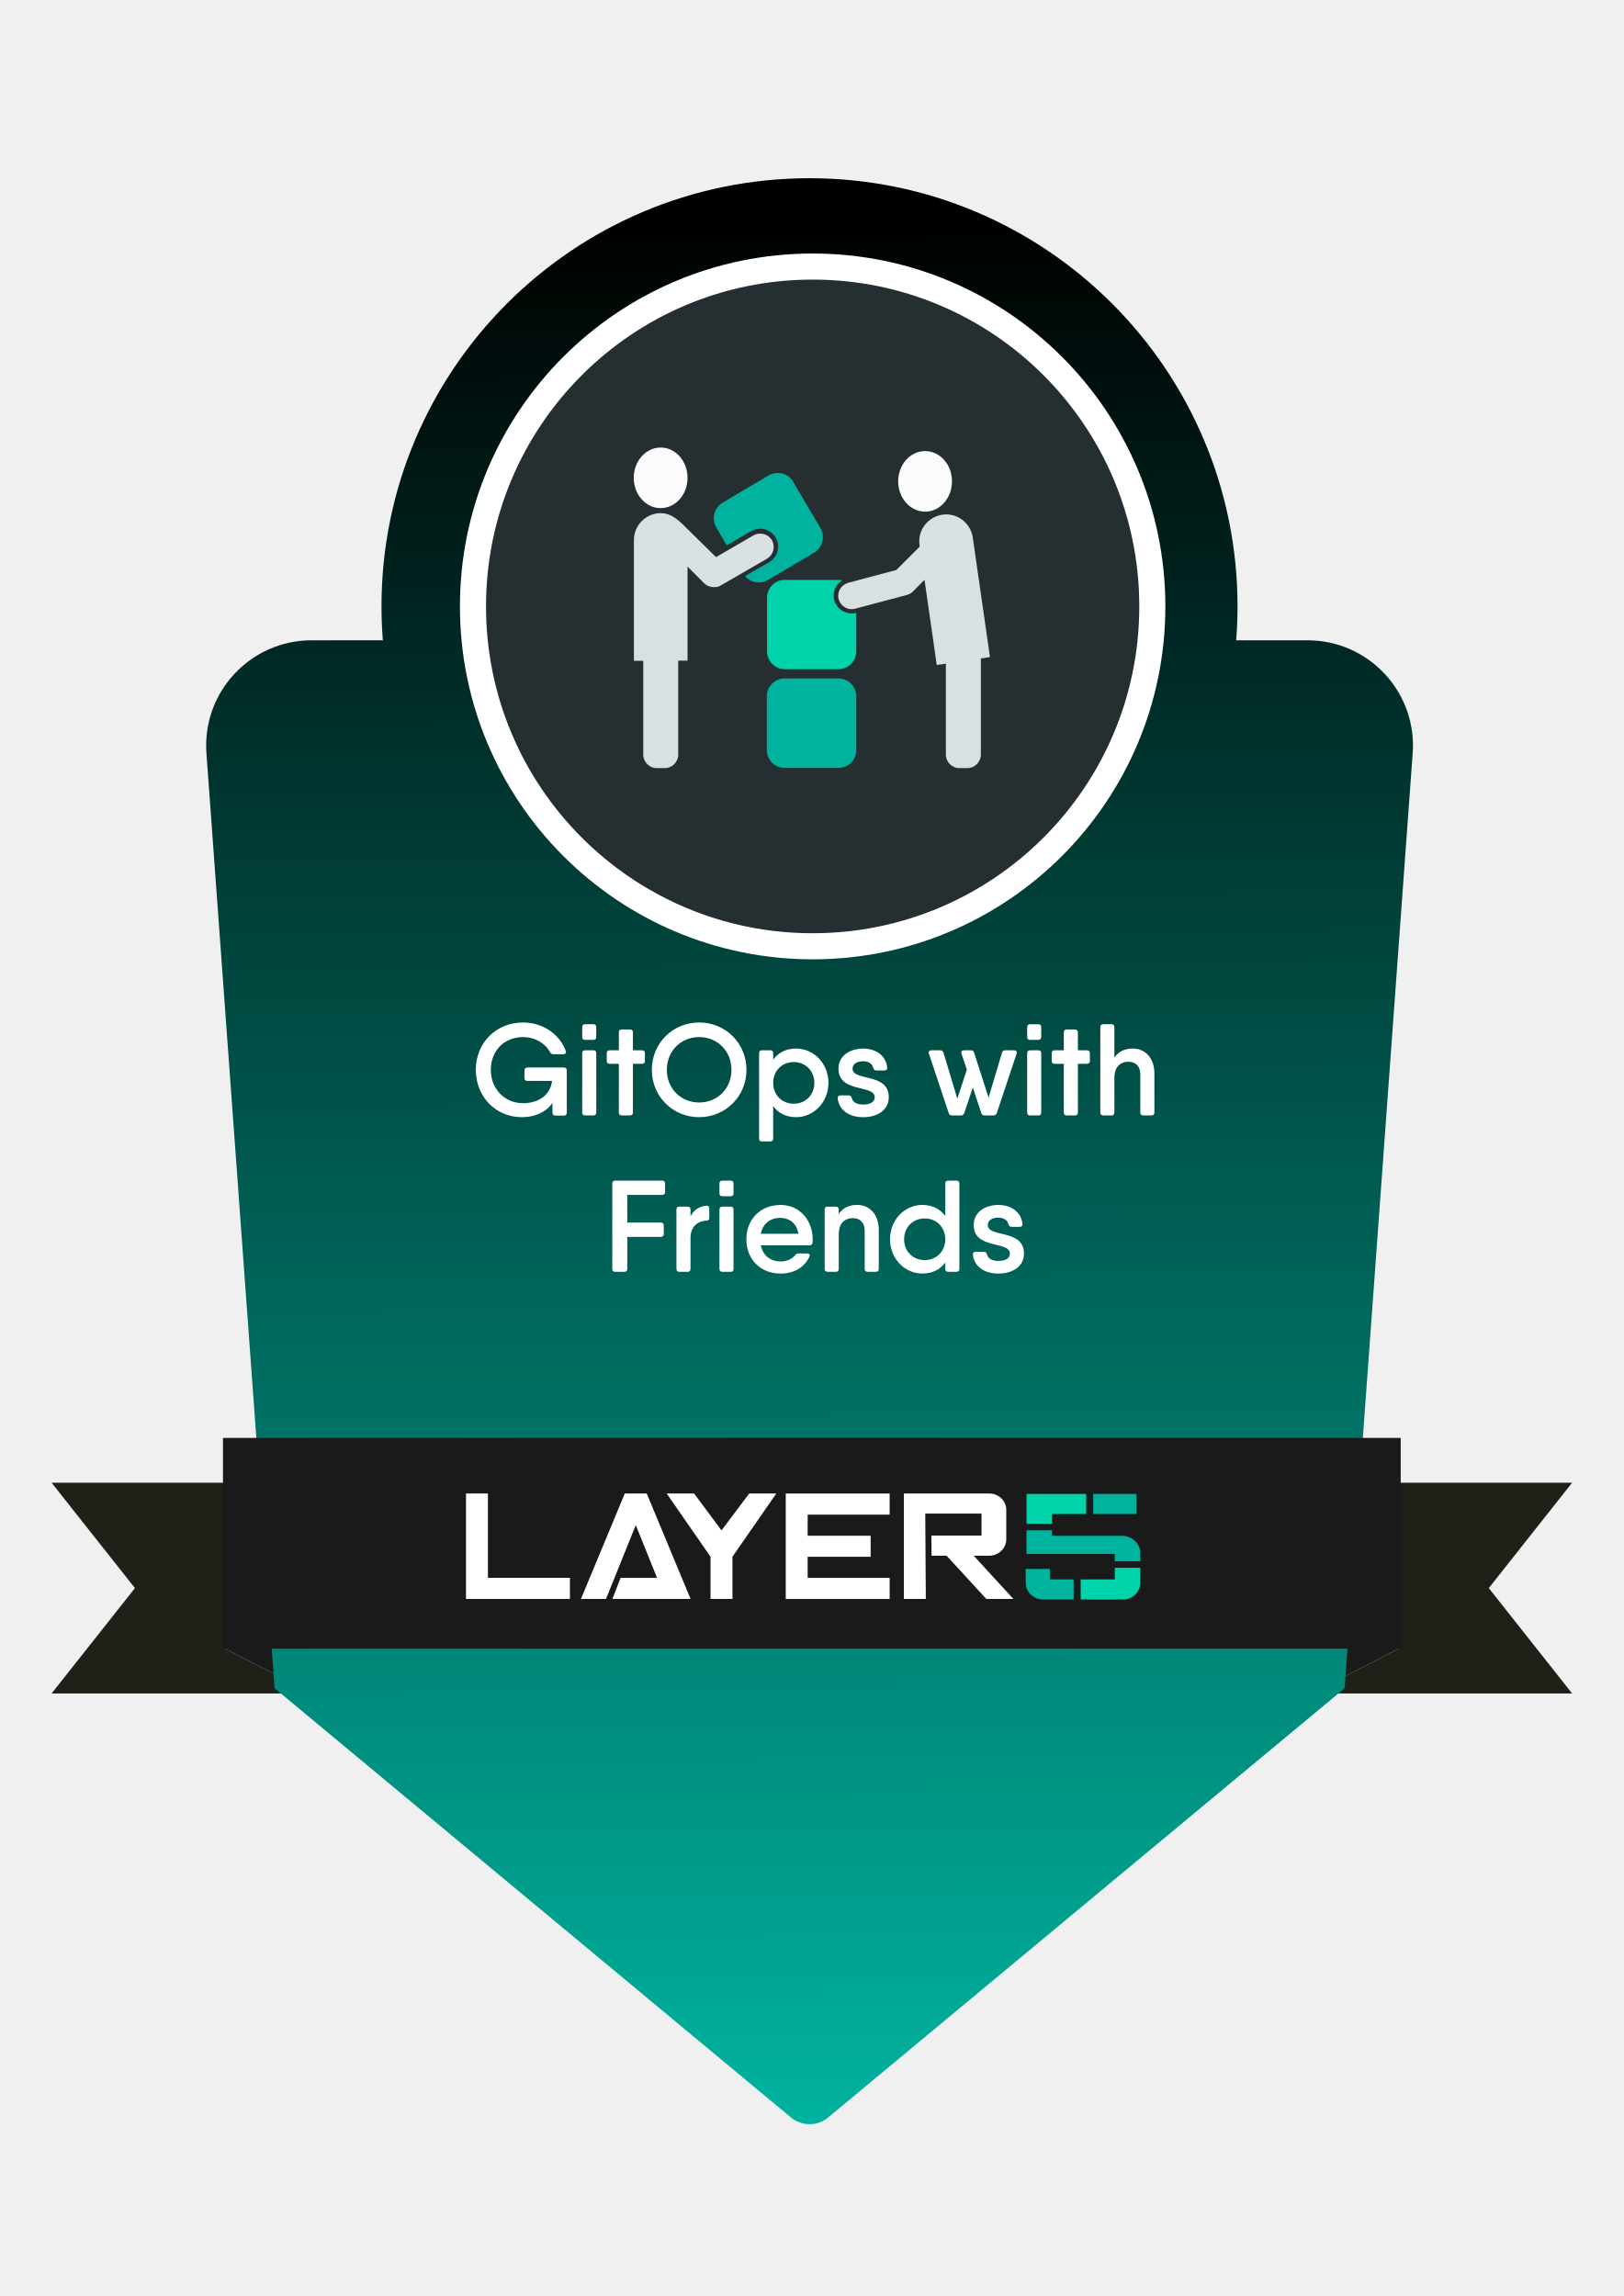
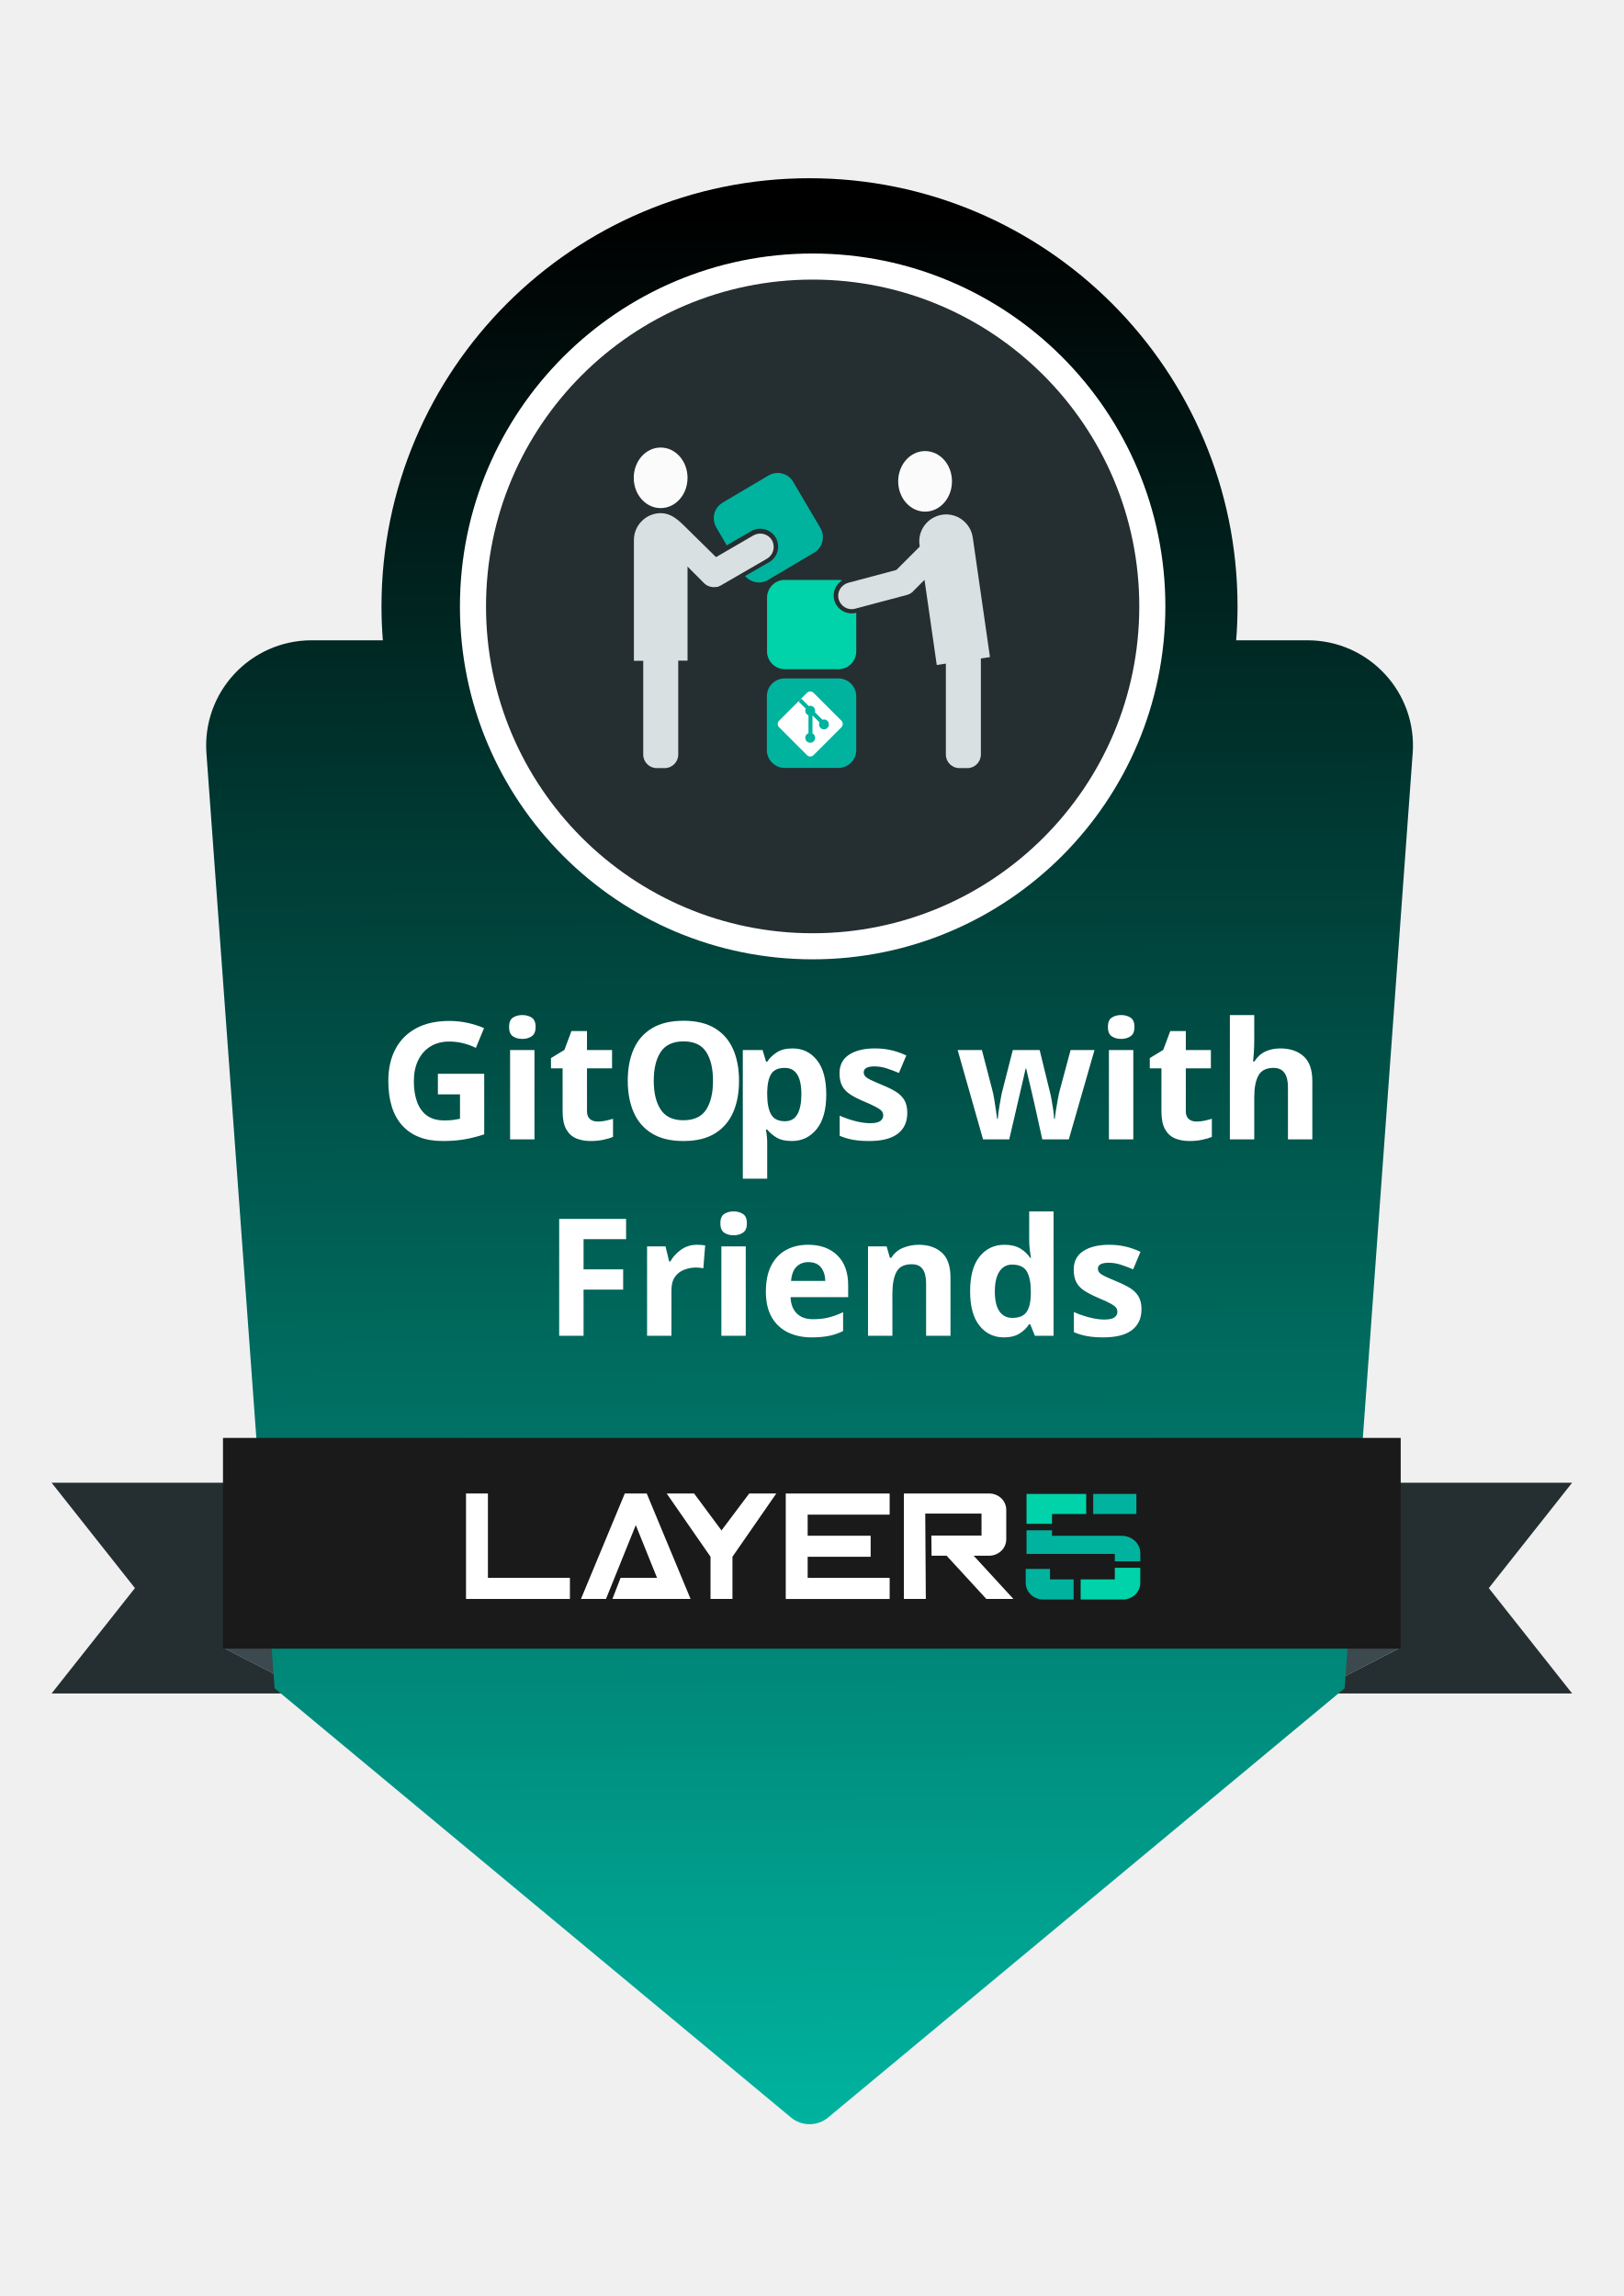
<svg xmlns="http://www.w3.org/2000/svg" id="Layer_1" data-name="Layer 1" viewBox="0 0 595.28 841.89">
  <defs>
    <style>
      .cls-1 {
        fill: #d9e0e2;
      }

      .cls-1, .cls-2, .cls-3, .cls-4 {
        fill-rule: evenodd;
      }

      .cls-5, .cls-4 {
        fill: #00b39f;
      }

      .cls-6 {
+         fill: #3c494e;
+       }
+ 
+       .cls-7, .cls-8 {
        fill: #fff;
      }

-       .cls-7, .cls-2 {
+       .cls-9, .cls-10 {
+         fill: #252e31;
+       }
+ 
+       .cls-11 {
+         letter-spacing: 0em;
+       }
+ 
+       .cls-12, .cls-2 {
        fill: #00d3a9;
      }

-       .cls-8 {
+       .cls-13 {
        clip-path: url(#clippath);
      }

-       .cls-9 {
+       .cls-14 {
        fill: #a20e30;
-       }
- 
-       .cls-10 {
-         fill: #1e2117;
      }

      .cls-3 {
        fill: #fbfbfb;
      }

-       .cls-11 {
+       .cls-15 {
        fill: none;
      }

-       .cls-12 {
-         fill: #252e31;
+       .cls-10 {
        stroke: #fff;
        stroke-width: 9.56px;
      }

-       .cls-13 {
+       .cls-16 {
        fill: #1a1a1a;
      }

-       .cls-14 {
+       .cls-17 {
        fill: url(#linear-gradient);
+       }
+ 
+       .cls-8 {
+         font-family: QanelasSoft-SemiBold, 'Qanelas Soft';
+         font-size: 60px;
+         font-weight: 600;
      }
    </style>
    <clipPath id="clippath">
-       <rect class="cls-11" x="18.91" y="65.35" width="557.46" height="713.56" />
+       <rect class="cls-15" x="18.91" y="65.35" width="557.47" height="713.56" />
    </clipPath>
    <linearGradient id="linear-gradient" x1="299" y1="778.89" x2="295.94" y2="78.81" gradientUnits="userSpaceOnUse">
      <stop offset="0" stop-color="#00b39f" />
      <stop offset="1" stop-color="#000" />
    </linearGradient>
  </defs>
  <g id="GitOps_with_Friends" data-name="GitOps with Friends">
-     <g class="cls-8">
+     <g class="cls-13">
      <g>
-         <path class="cls-13" d="m480.86,604.11v16.88l32.66-16.88h-32.66Z" />
-         <path class="cls-13" d="m114.42,620.99v-16.88h-32.66l32.66,16.88Z" />
-         <path class="cls-10" d="m576.37,543.68H18.91l30.56,38.64-30.56,38.64h95.51l-32.66-16.85h32.66v-19.02h366.44v19.02h32.66l-32.66,16.85h95.51l-30.56-38.64,30.56-38.64Z" />
-         <path class="cls-14" d="m517.9,276.32l-24.94,342.73-189.33,157.36c-3.92,3.31-9.75,3.31-13.67,0l-189.29-157.36-24.98-342.73c-1.69-22.43,16.06-41.54,38.57-41.54h26.1c-.33-4.11-.5-8.25-.5-12.42,0-86.71,70.28-157.01,156.92-157.01s156.92,70.3,156.92,157.01c0,4.17-.17,8.31-.5,12.42h26.14c22.51,0,40.26,19.11,38.57,41.54Z" />
-         <path class="cls-12" d="m297.93,346.98c68.78,0,124.53-55.81,124.53-124.62s-55.75-124.62-124.53-124.62-124.53,55.81-124.53,124.62,55.75,124.62,124.53,124.62Z" />
+         <path class="cls-6" d="m480.86,604.11v16.88l32.66-16.88h-32.66Z" />
+         <path class="cls-6" d="m114.42,620.99v-16.88h-32.66l32.66,16.88Z" />
+         <path class="cls-9" d="m576.37,543.68H18.91l30.56,38.64-30.56,38.64h95.51l-32.66-16.85h32.66v-19.02h366.44v19.02h32.66l-32.66,16.85h95.51l-30.56-38.64,30.56-38.64Z" />
+         <path class="cls-17" d="m517.9,276.32l-24.94,342.73-189.33,157.36c-3.92,3.31-9.75,3.31-13.67,0l-189.29-157.36-24.98-342.73c-1.69-22.43,16.06-41.54,38.57-41.54h26.1c-.33-4.11-.5-8.25-.5-12.42,0-86.71,70.28-157.01,156.92-157.01s156.92,70.3,156.92,157.01c0,4.17-.17,8.31-.5,12.42h26.14c22.51,0,40.26,19.11,38.57,41.54Z" />
+         <path class="cls-10" d="m297.93,346.98c68.78,0,124.53-55.81,124.53-124.62s-55.75-124.62-124.53-124.62-124.53,55.81-124.53,124.62,55.75,124.62,124.53,124.62Z" />
        <g>
          <path class="cls-3" d="m242.2,164.1c5.44,0,9.86,4.94,9.86,11.12s-4.42,11.09-9.86,11.09-9.86-4.94-9.86-11.09,4.42-11.12,9.86-11.12Z" />
          <path class="cls-1" d="m235.82,242.24v34.47c0,2.71,2.25,4.94,4.93,4.94h2.97c2.68,0,4.93-2.23,4.93-4.94v-34.47h3.41v-34.5l6.09,6.12c1.16,1.15,2.83,1.59,4.35,1.37h.36c.44-.06.87-.29,1.31-.51l17.04-9.87c2.32-1.37,3.12-4.36,1.81-6.75-1.38-2.33-4.35-3.12-6.74-1.82l-13.78,8-12.26-12.07c-2.18-2.1-4.71-4.05-7.98-4.05-5.44,0-9.86,4.43-9.86,9.87v44.28h3.41v-.06Z" />
          <path class="cls-1" d="m310.94,213.7l17.69-4.71,8.56-8.57-.07-.51c-.8-5.38,2.97-10.38,8.34-11.18,5.36-.8,10.37,2.96,11.17,8.35l6.31,43.86-3.34.51v35.26c0,2.71-2.25,4.94-4.93,4.94h-2.97c-2.69,0-4.93-2.23-4.93-4.94v-33.38l-3.34.51-4.49-31.22-3.84,3.85c-.65.8-1.52,1.37-2.54,1.66l-19.07,5.07c-2.61.73-5.29-.86-6.02-3.47-.73-2.61.87-5.29,3.48-6.02Z" />
          <path class="cls-3" d="m339.15,165.4c-5.44,0-9.86,4.94-9.86,11.09s4.42,11.12,9.86,11.12,9.86-4.94,9.86-11.12-4.42-11.09-9.86-11.09Z" />
          <path class="cls-5" d="m307.39,248.77h-19.72c-3.6,0-6.53,2.93-6.53,6.53v19.75c0,3.6,2.92,6.53,6.53,6.53h19.72c3.6,0,6.53-2.93,6.53-6.53v-19.75c0-3.6-2.92-6.53-6.53-6.53Z" />
          <path class="cls-2" d="m287.67,212.64h19.65c.51,0,.94.06,1.45.16-2.39,1.43-3.7,4.43-2.9,7.26.94,3.47,4.57,5.57,8.05,4.65v14.14c0,3.63-2.97,6.53-6.53,6.53h-19.65c-3.63,0-6.53-2.96-6.53-6.53v-19.69c0-3.63,2.97-6.53,6.53-6.53h-.07Z" />
          <path class="cls-4" d="m264.82,184.36l16.97-10.03c3.12-1.82,7.18-.8,8.99,2.33l10.01,16.98c1.81,3.12.8,7.2-2.32,9.02l-16.97,10.03c-2.83,1.66-6.31.92-8.34-1.47l8.85-5.1c3.12-1.82,4.21-5.86,2.39-8.98-1.81-3.12-5.87-4.21-8.99-2.39l-8.99,5.22-3.84-6.63c-1.81-3.12-.8-7.17,2.32-8.98h-.07Z" />
        </g>
-         <path class="cls-9" d="m114.42,585.09v18.99h366.44v-18.99H114.42Z" />
-         <path class="cls-13" d="m513.52,604.53H81.75v-77.28h431.77v77.28Z" />
-         <path class="cls-6" d="m178.89,547.63h-8.04v38.67h38.09v-7.74h-30.06v-30.93Z" />
-         <path class="cls-6" d="m229.06,547.63l-16.07,38.67h9.17l10.93-27.08,7.79,19.34h-13.36l-3,7.74h28.66l-16.08-38.67h-8.03Z" />
-         <path class="cls-6" d="m264.51,561.17l-10.04-13.54h-10.05l16.07,23.19v15.48h8.04v-15.48l16.07-23.19h-9.92l-10.17,13.54Z" />
-         <path class="cls-6" d="m288.07,553.72v32.59h38.09v-7.74h-30.06v-7.74h23.09v-7.71h-23.09v-7.74h30.06v-7.74h-38.09v6.08Z" />
-         <path class="cls-6" d="m339.22,554.99h20.62v8.06h-18.39l.08,7.39h5.51l14.57,15.86h9.92l-14.57-15.86h5.71c.82,0,1.63-.16,2.39-.48.76-.29,1.45-.73,2.03-1.31.58-.54,1.04-1.21,1.35-1.94.31-.73.47-1.5.47-2.29v-10.8c0-1.59-.66-3.12-1.83-4.24-1.17-1.11-2.76-1.75-4.42-1.75h-31.28v38.67h8.04l-.21-31.31Z" />
+         <g id="Git">
+           <path class="cls-7" d="m285.63,266.67c-.66-.66-.66-1.74,0-2.41l10.22-10.22c.66-.66,1.74-.66,2.41,0l10.22,10.22c.66.66.66,1.74,0,2.41l-10.22,10.22c-.66.66-1.74.66-2.41,0l-10.22-10.22Z" />
+           <path class="cls-5" d="m293.77,256.14l-1.04,1.04,2.67,2.67c-.11.23-.17.49-.17.76,0,.77.49,1.44,1.17,1.69v6.54c-.68.26-1.17.92-1.17,1.69,0,1,.81,1.81,1.81,1.81s1.81-.81,1.81-1.81c0-.7-.4-1.31-.98-1.61v-6.61l2.56,2.56c-.1.23-.16.48-.16.75,0,1,.81,1.81,1.81,1.81s1.81-.81,1.81-1.81-.81-1.81-1.81-1.81c-.19,0-.38.03-.56.09l-2.75-2.75c.05-.17.08-.35.08-.54,0-1-.81-1.81-1.81-1.81-.19,0-.37.03-.54.08l-2.74-2.74Z" />
+         </g>
+         <path class="cls-14" d="m114.42,585.09v18.99h366.44v-18.99H114.42Z" />
+         <path class="cls-16" d="m513.52,604.53H81.75v-77.28h431.77v77.28Z" />
+         <path class="cls-7" d="m178.89,547.63h-8.04v38.67h38.09v-7.74h-30.06v-30.93Z" />
+         <path class="cls-7" d="m229.06,547.63l-16.07,38.67h9.17l10.93-27.08,7.79,19.34h-13.36l-3,7.74h28.66l-16.08-38.67h-8.03Z" />
+         <path class="cls-7" d="m264.51,561.17l-10.04-13.54h-10.05l16.07,23.19v15.48h8.04v-15.48l16.07-23.19h-9.92l-10.17,13.54Z" />
+         <path class="cls-7" d="m288.07,553.72v32.59h38.09v-7.74h-30.06v-7.74h23.09v-7.71h-23.09v-7.74h30.06v-7.74h-38.09v6.08Z" />
+         <path class="cls-7" d="m339.22,554.99h20.62v8.06h-18.39l.08,7.39h5.51l14.57,15.86h9.92l-14.57-15.86h5.71c.82,0,1.63-.16,2.39-.48.76-.29,1.45-.73,2.03-1.31.58-.54,1.04-1.21,1.35-1.94.31-.73.47-1.5.47-2.29v-10.8c0-1.59-.66-3.12-1.83-4.24-1.17-1.11-2.76-1.75-4.42-1.75h-31.28v38.67h8.04l-.21-31.31Z" />
        <path class="cls-5" d="m416.62,547.79h-15.83v7.36h15.83v-7.36Z" />
        <path class="cls-5" d="m418.06,572.51v-3.03c0-3.5-3.06-6.34-6.86-6.34h-25.51v-2.01h-9.35v8.67h32.37v2.71h9.35Z" />
-         <path class="cls-7" d="m385.69,558.75v-3.6h12.52v-7.36h-21.87v10.96h9.35Z" />
-         <path class="cls-7" d="m408.71,574.87v4.27h-12.52v7.36h15.43c1.67,0,3.29-.61,4.49-1.72,1.2-1.12,1.9-2.64,1.93-4.27v-5.64h-9.33Z" />
+         <path class="cls-12" d="m385.69,558.75v-3.6h12.52v-7.36h-21.87v10.96h9.35Z" />
+         <path class="cls-12" d="m408.71,574.87v4.27h-12.52v7.36h15.43c1.67,0,3.29-.61,4.49-1.72,1.2-1.12,1.9-2.64,1.93-4.27v-5.64h-9.33Z" />
        <path class="cls-5" d="m384.95,575.28v3.85h8.66v7.36h-11.14c-1.67.03-3.29-.61-4.49-1.72-1.2-1.12-1.9-2.64-1.93-4.27v-5.22h8.9Z" />
-         <path class="cls-6" d="m206.75,391.42v.03c.67,0,1.05.38,1.05,1.05v15.45c0,.7-.38,1.12-1.05,1.12h-3.11c-.72,0-1.1-.41-1.1-1.12v-3.5c-2.44,3.44-6.5,5.19-11.23,5.19-9.7,0-16.87-7.64-16.87-17.36s7.26-17.36,17.35-17.36c7.26,0,13.47,4.4,15.62,10.42.29.73-.1,1.21-.86,1.21h-3.68c-.57,0-.96-.25-1.24-.76-1.67-3.22-5.5-5.51-9.84-5.51-7.07,0-11.85,5.13-11.85,12.01s4.92,12.23,11.85,12.23c5.16,0,9.94-2.58,10.61-8.19h-9.03c-.72,0-1.1-.38-1.1-1.05v-2.77c0-.7.38-1.08,1.1-1.08h13.38Zm7.79-10.13c-.72,0-1.1-.38-1.1-1.05v-3.6c0-.7.38-1.08,1.1-1.08h3.01c.67,0,1.05.38,1.05,1.08v3.6c0,.67-.38,1.05-1.05,1.05h-3.01Zm0,27.71c-.72,0-1.1-.38-1.1-1.05v-21.76c0-.7.38-1.08,1.1-1.08h3.01c.67,0,1.05.38,1.05,1.08v21.76c0,.67-.38,1.05-1.05,1.05h-3.01Zm20.8-23.89c.72,0,1.1.38,1.1,1.08v2.83c0,.67-.38,1.05-1.1,1.05h-3.3v17.87c0,.67-.38,1.05-1.1,1.05h-3.01c-.67,0-1.05-.38-1.05-1.05v-17.87h-3.34c-.72,0-1.1-.38-1.1-1.05v-2.83c0-.7.38-1.08,1.1-1.08h3.34v-6.56c0-.7.38-1.08,1.05-1.08h3.01c.72,0,1.1.38,1.1,1.08v6.56h3.3Zm20.98,24.53c-9.7,0-17.35-7.64-17.35-17.36s7.65-17.36,17.35-17.36,17.35,7.64,17.35,17.36-7.69,17.36-17.35,17.36Zm0-5.38c6.69,0,11.85-5.1,11.85-11.98s-5.16-12.01-11.85-12.01-11.85,5.13-11.85,12.01,5.16,11.98,11.85,11.98Zm35.55-19.78c6.5,0,11.85,5.51,11.85,12.58s-5.35,12.58-11.85,12.58c-3.77,0-6.59-1.56-8.41-4.05v11.91c0,.67-.38,1.05-1.05,1.05h-3.01c-.72,0-1.1-.38-1.1-1.05v-31.31c0-.7.38-1.08,1.1-1.08h3.01c.67,0,1.05.38,1.05,1.08v2.36c1.82-2.48,4.63-4.08,8.41-4.08Zm-.86,20.23c4.3,0,7.55-3.22,7.55-7.64s-3.25-7.64-7.55-7.64-7.55,3.19-7.55,7.64,3.25,7.64,7.55,7.64Zm21.55-12.87c0,4.78,13.28,1.34,13.28,10.48,0,4.68-4.11,7.33-9.41,7.33-4.87,0-8.79-2.36-9.32-6.91-.05-.7.38-1.08,1.05-1.08h2.96c.67,0,.91.35,1.15.96.43,1.72,2.1,2.39,4.16,2.39,2.53,0,4.25-.86,4.25-2.68,0-4.78-13.28-1.4-13.28-10.48,0-4.68,4.11-7.36,9.03-7.36,4.49,0,8.31,2.36,8.84,6.88.1.76-.33,1.15-1.05,1.15h-2.96c-.62,0-.91-.38-1.15-.99-.38-1.69-1.96-2.39-3.68-2.39-2.15,0-3.87.89-3.87,2.71Zm59.28-6.72h-.05c.76,0,1.15.48.91,1.24l-7.26,21.79c-.19.57-.67.86-1.24.86h-3.2c-.62,0-1.05-.29-1.24-.86l-3.11-9.37-3.15,9.37c-.19.57-.67.86-1.24.86h-3.2c-.62,0-1.05-.29-1.24-.86l-7.26-21.79c-.24-.76.1-1.24.86-1.24h3.3c.57,0,1,.29,1.19.89l5.06,16.88,3.49-10.67-1.96-5.86c-.24-.76.14-1.24.91-1.24h2.53c.62,0,1,.29,1.19.89l5.3,16.44,4.92-16.44c.19-.61.57-.89,1.19-.89h3.3Zm5.83-3.82c-.72,0-1.1-.38-1.1-1.05v-3.6c0-.7.38-1.08,1.1-1.08h3.01c.67,0,1.05.38,1.05,1.08v3.6c0,.67-.38,1.05-1.05,1.05h-3.01Zm0,27.71c-.72,0-1.1-.38-1.1-1.05v-21.76c0-.7.38-1.08,1.1-1.08h3.01c.67,0,1.05.38,1.05,1.08v21.76c0,.67-.38,1.05-1.05,1.05h-3.01Zm20.8-23.89c.72,0,1.1.38,1.1,1.08v2.83c0,.67-.38,1.05-1.1,1.05h-3.3v17.87c0,.67-.38,1.05-1.1,1.05h-3.01c-.67,0-1.05-.38-1.05-1.05v-17.87h-3.34c-.72,0-1.1-.38-1.1-1.05v-2.83c0-.7.38-1.08,1.1-1.08h3.34v-6.56c0-.7.38-1.08,1.05-1.08h3.01c.72,0,1.1.38,1.1,1.08v6.56h3.3Zm16.87-.64c4.44,0,7.88,3.41,7.88,9.14v14.33c0,.67-.38,1.05-1.05,1.05h-3.01c-.72,0-1.1-.38-1.1-1.05v-14.02c0-3.09-1.86-4.62-4.35-4.62-2.72,0-5.16,1.62-5.16,5.96v12.68c0,.67-.38,1.05-1.05,1.05h-3.01c-.72,0-1.1-.38-1.1-1.05v-31.31c0-.7.38-1.08,1.1-1.08h3.01c.67,0,1.05.38,1.05,1.08v11.18c1.53-2.33,3.87-3.34,6.79-3.34Zm-172.61,48.42c.72,0,1.1.38,1.1,1.08v3.12c0,.67-.38,1.05-1.1,1.05h-12.76v10.13h12.28c.72,0,1.1.38,1.1,1.05v3.09c0,.73-.38,1.12-1.1,1.12h-12.28v11.75c0,.67-.38,1.05-1.1,1.05h-3.34c-.67,0-1.05-.38-1.05-1.05v-31.31c0-.7.38-1.08,1.05-1.08h17.2Zm16.2,9.21c.72-.09,1.1.35,1.1,1.02v3.38c0,.67-.29,1.05-.81,1.05-3.11.09-6.07,1.82-6.07,6.53v11.21c0,.67-.38,1.05-1.1,1.05h-3.01c-.67,0-1.05-.38-1.05-1.05v-21.76c0-.7.38-1.08,1.05-1.08h3.01c.72,0,1.1.38,1.1,1.08v2.48c1.24-2.48,3.34-3.66,5.78-3.92Zm5.93-3.47c-.72,0-1.1-.38-1.1-1.05v-3.6c0-.7.38-1.08,1.1-1.08h3.01c.67,0,1.05.38,1.05,1.08v3.6c0,.67-.38,1.05-1.05,1.05h-3.01Zm0,27.71c-.72,0-1.1-.38-1.1-1.05v-21.76c0-.7.38-1.08,1.1-1.08h3.01c.67,0,1.05.38,1.05,1.08v21.76c0,.67-.38,1.05-1.05,1.05h-3.01Zm21.28-24.53c7.12,0,11.8,5.73,11.8,12.61,0,.45,0,.83-.05,1.21-.05.67-.48.99-1.15.99h-17.82c.81,3.92,3.73,5.93,7.36,5.93,2.29,0,4.16-.96,5.21-2.29.38-.41.72-.67,1.29-.67h3.06c.81,0,1.24.48.91,1.15-1.72,3.89-5.64,6.24-10.51,6.24-7.65,0-12.61-5.42-12.61-12.58s5.02-12.58,12.52-12.58Zm-7.22,10.58h13.81c-.67-4.08-3.58-5.83-6.64-5.83-3.87,0-6.45,2.23-7.17,5.83Zm35.37-10.58c4.44,0,7.88,3.41,7.88,9.14v14.33c0,.67-.38,1.05-1.05,1.05h-3.01c-.72,0-1.1-.38-1.1-1.05v-14.02c0-3.09-1.86-4.62-4.35-4.62-2.72,0-5.16,1.62-5.16,5.96v12.68c0,.67-.38,1.05-1.05,1.05h-3.01c-.72,0-1.1-.38-1.1-1.05v-21.76c0-.7.38-1.08,1.1-1.08h3.01c.67,0,1.05.38,1.05,1.08v1.62c1.53-2.33,3.87-3.34,6.79-3.34Zm36.33-8.92c.72,0,1.1.38,1.1,1.08v31.31c0,.67-.38,1.05-1.1,1.05h-3.01c-.67,0-1.05-.38-1.05-1.05v-2.36c-1.82,2.48-4.63,4.05-8.41,4.05-6.5,0-11.85-5.48-11.85-12.58s5.35-12.58,11.85-12.58c3.77,0,6.59,1.59,8.41,4.08v-11.91c0-.7.38-1.08,1.05-1.08h3.01Zm-11.61,29.15c4.3,0,7.55-3.22,7.55-7.64s-3.25-7.64-7.55-7.64-7.55,3.19-7.55,7.64,3.25,7.64,7.55,7.64Zm23.12-12.87c0,4.78,13.28,1.34,13.28,10.48,0,4.68-4.11,7.33-9.41,7.33-4.87,0-8.79-2.36-9.32-6.91-.05-.7.38-1.08,1.05-1.08h2.96c.67,0,.91.35,1.15.96.43,1.72,2.1,2.39,4.16,2.39,2.53,0,4.25-.86,4.25-2.68,0-4.78-13.28-1.4-13.28-10.48,0-4.68,4.11-7.36,9.03-7.36,4.49,0,8.31,2.36,8.84,6.88.1.76-.33,1.15-1.05,1.15h-2.96c-.62,0-.91-.38-1.15-.99-.38-1.69-1.96-2.39-3.68-2.39-2.15,0-3.87.89-3.87,2.71Z" />
+         <text class="cls-8" transform="translate(138.88 417.79)">
+           <tspan x="0" y="0">GitO</tspan>
+           <tspan class="cls-11" x="128.76" y="0">p</tspan>
+           <tspan x="166.2" y="0">s with</tspan>
+           <tspan x="60.72" y="72">Friends</tspan>
+         </text>
      </g>
    </g>
  </g>
+   <rect class="cls-15" x="183.05" y="223.02" width="132.98" height="132.98" />
</svg>
